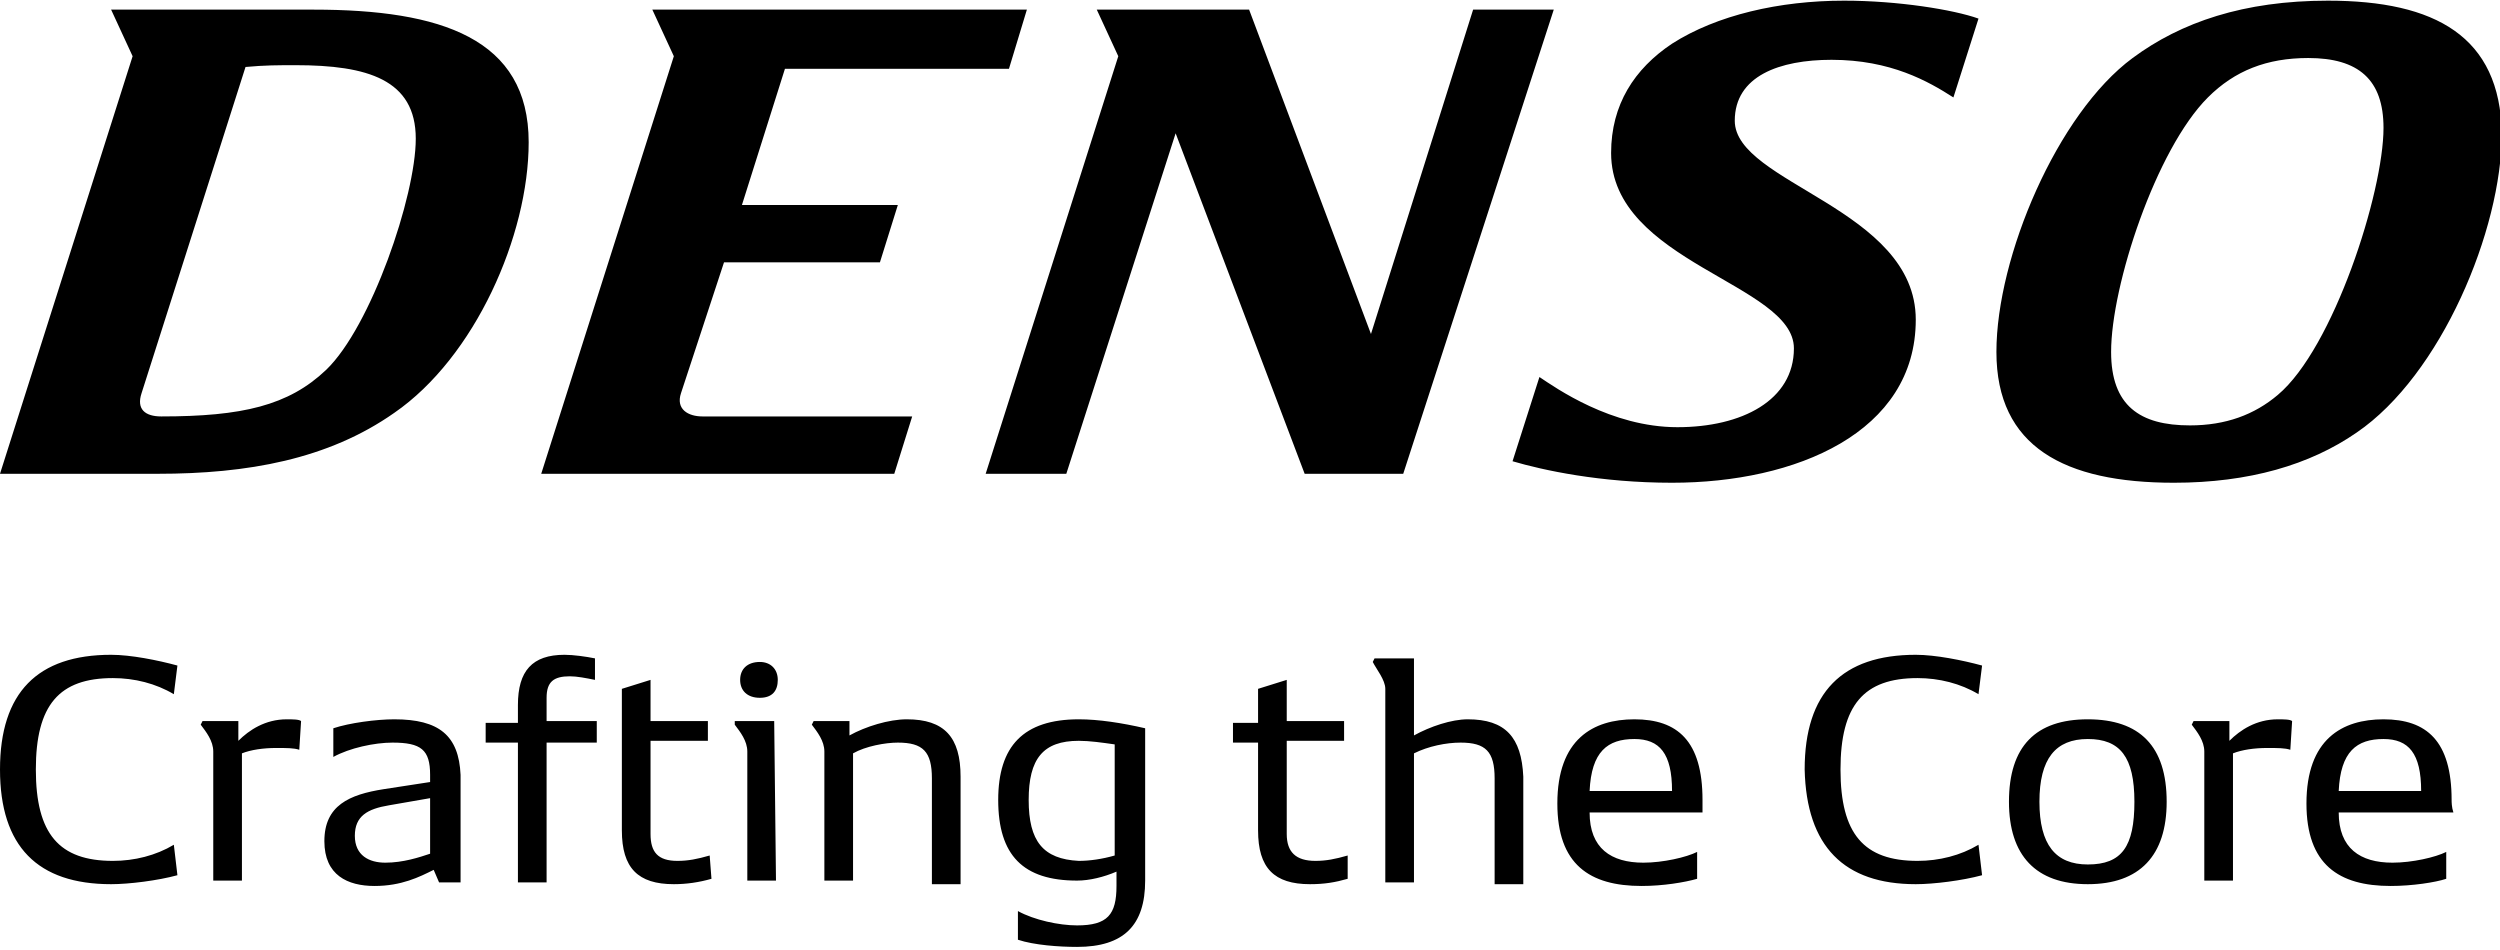
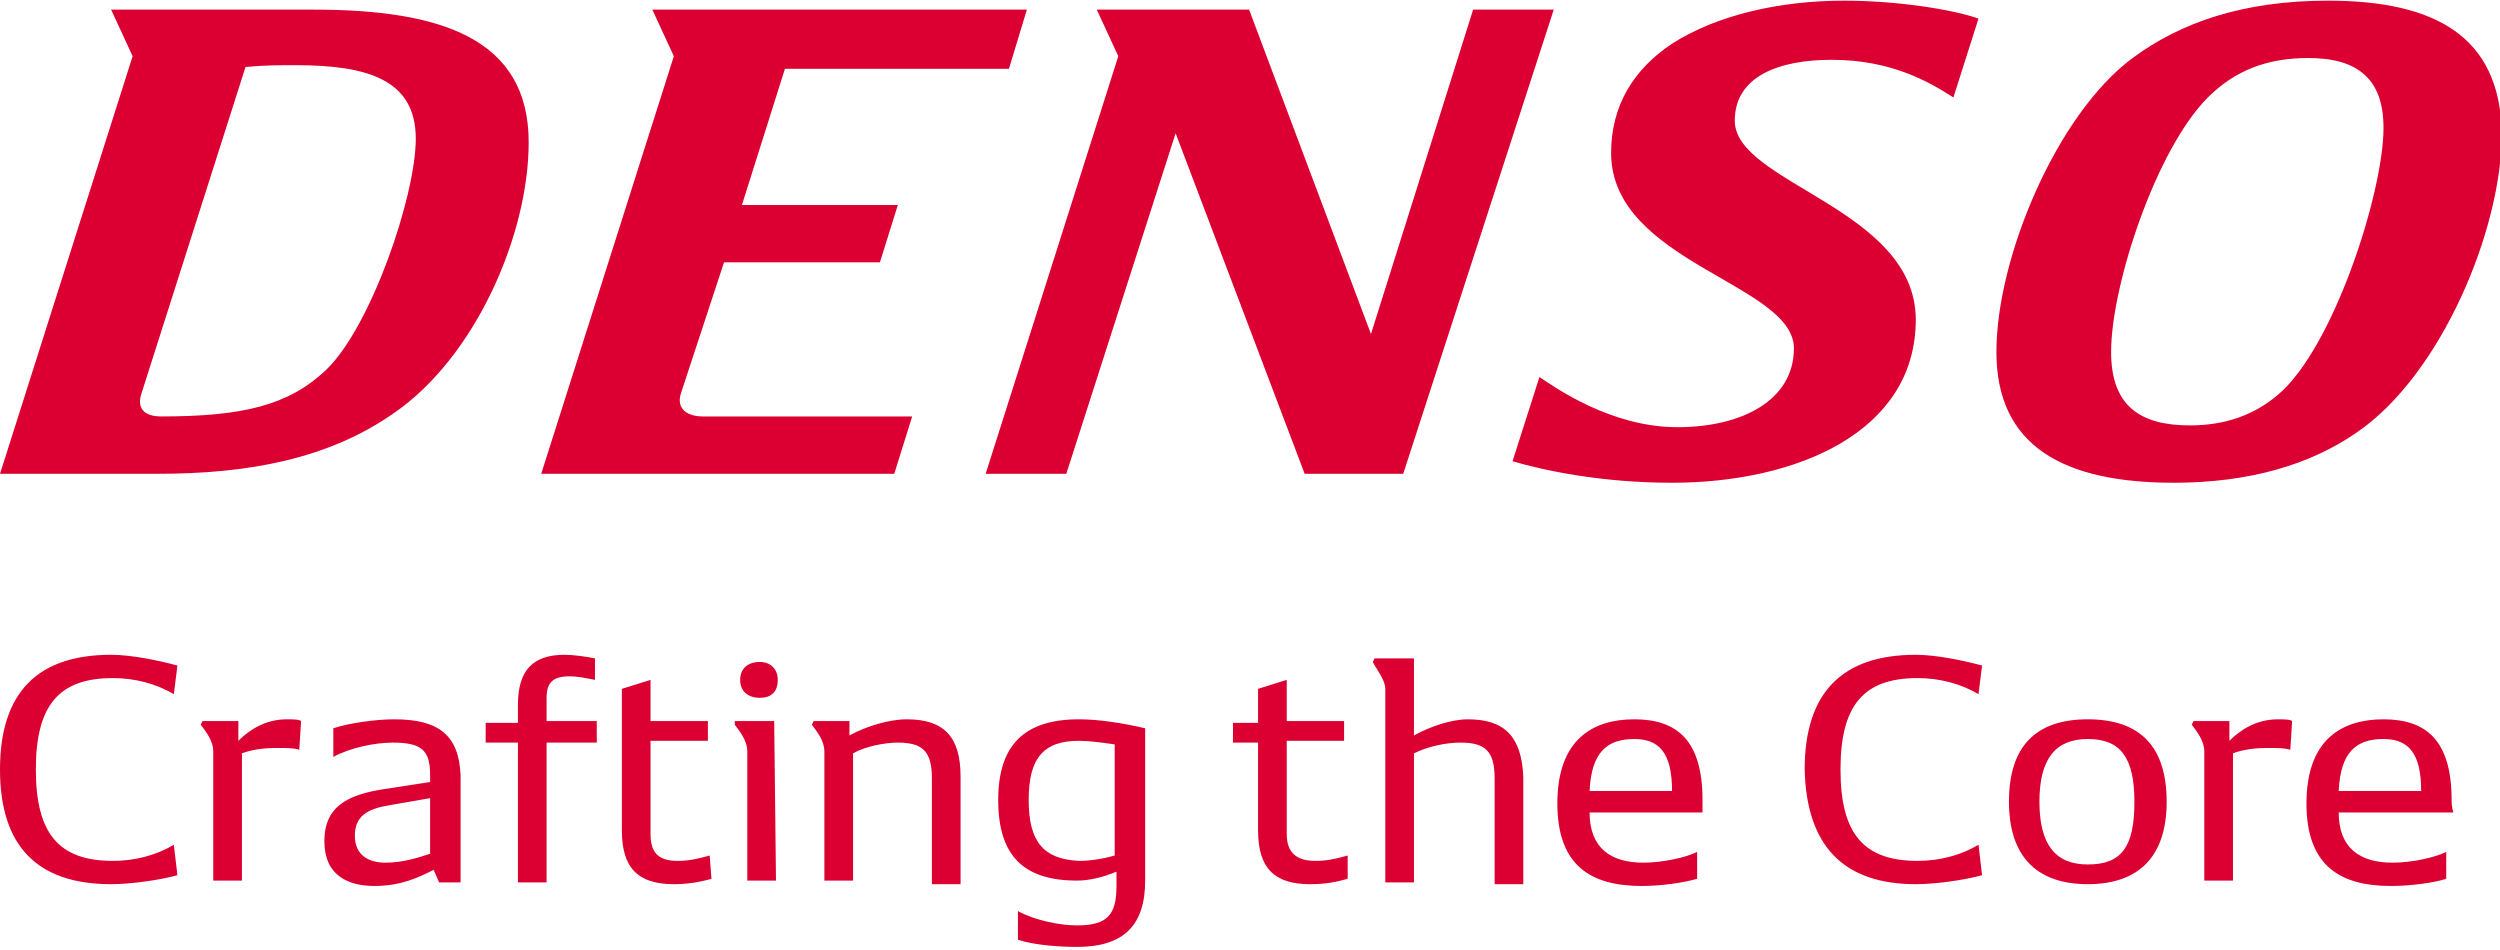
- <svg xmlns="http://www.w3.org/2000/svg" version="1.1" width="158" height="60" viewBox="0 0 139.5 52.9" role="img" aria-labelledby="logo-top">
+ <svg xmlns="http://www.w3.org/2000/svg" version="1.1" width="158" height="60" viewBox="0 0 139.5 52.9" role="img" aria-labelledby="logo-top" fill="#DC0032">
  <path d="M133,41.2c1.4,0,2.1,0.8,2.1,2.9h-4.6C130.6,41.9,131.5,41.2,133,41.2 M136.8,44.6c0-3.3-1.4-4.5-3.8-4.5c-2.3,0-4.3,1.1-4.3,4.7c0,3.4,1.8,4.6,4.7,4.6c1.2,0,2.5-0.2,3.1-0.4v-1.5c-0.6,0.3-1.9,0.6-3,0.6c-1.8,0-3-0.8-3-2.8h6.4C136.8,45,136.8,44.7,136.8,44.6 M127.1,40.1c-1.2,0-2.1,0.6-2.7,1.2v-1.1h-2l-0.1,0.2c0.3,0.4,0.7,0.9,0.7,1.5v7.2h1.6V42c0.5-0.2,1.2-0.3,1.9-0.3c0.6,0,1,0,1.3,0.1l0.1-1.6C127.8,40.1,127.4,40.1,127.1,40.1 M116.5,48.2c-1.8,0-2.7-1.1-2.7-3.5s0.9-3.5,2.7-3.5c1.8,0,2.6,1,2.6,3.5S118.4,48.2,116.5,48.2 M116.5,49.3c2.9,0,4.4-1.6,4.4-4.6c0-3.1-1.5-4.6-4.4-4.6s-4.4,1.5-4.4,4.6C112.1,47.7,113.6,49.3,116.5,49.3 M106.9,49.3c1,0,2.6-0.2,3.7-0.5l-0.2-1.7c-1,0.6-2.2,0.9-3.4,0.9c-3,0-4.3-1.5-4.3-5.1s1.3-5.1,4.3-5.1c1.2,0,2.4,0.3,3.4,0.9l0.2-1.6c-1.1-0.3-2.6-0.6-3.7-0.6c-4.1,0-6.2,2.1-6.2,6.4C100.8,47.2,102.9,49.3,106.9,49.3 M91.2,41.2c1.4,0,2.1,0.8,2.1,2.9h-4.6C88.8,41.9,89.7,41.2,91.2,41.2 M95,44.6c0-3.3-1.4-4.5-3.8-4.5c-2.3,0-4.3,1.1-4.3,4.7c0,3.4,1.8,4.6,4.7,4.6c1.2,0,2.4-0.2,3.1-0.4v-1.5c-0.6,0.3-1.9,0.6-3,0.6c-1.8,0-3-0.8-3-2.8H95C95,45,95,44.7,95,44.6 M81.9,40.1c-0.9,0-2.1,0.4-3,0.9v-4.3h-2.2l-0.1,0.2c0.2,0.4,0.7,1,0.7,1.5v10.8h1.6V42c0.8-0.4,1.8-0.6,2.6-0.6c1.4,0,1.9,0.5,1.9,2v5.9H85v-6C84.9,41.1,84,40.1,81.9,40.1 M75.2,47.7C74.5,47.9,74,48,73.4,48c-1.1,0-1.6-0.5-1.6-1.5v-5.2H75v-1.1h-3.2v-2.3l-1.6,0.5v1.9h-1.4v1.1h1.4v4.9c0,2.1,0.9,3,2.9,3c0.8,0,1.4-0.1,2.1-0.3V47.7z M57.4,44.6c0-2.3,0.8-3.3,2.8-3.3c0.6,0,1.3,0.1,2,0.2v6.2c-0.7,0.2-1.4,0.3-2,0.3C58.2,47.9,57.4,46.9,57.4,44.6 M60.2,40.1c-3.1,0-4.5,1.5-4.5,4.5c0,3.1,1.4,4.5,4.4,4.5c0.7,0,1.5-0.2,2.2-0.5v0.8c0,1.6-0.5,2.2-2.2,2.2c-1,0-2.4-0.3-3.3-0.8v1.6c0.9,0.3,2.3,0.4,3.3,0.4c2.6,0,3.8-1.2,3.8-3.7v-8.5C62.6,40.3,61.3,40.1,60.2,40.1 M50.6,40.1c-1,0-2.3,0.4-3.2,0.9v-0.8h-2l-0.1,0.2c0.3,0.4,0.7,0.9,0.7,1.5v7.2h1.6V42c0.7-0.4,1.8-0.6,2.5-0.6c1.4,0,1.9,0.5,1.9,2v5.9h1.6v-6C53.6,41.1,52.7,40.1,50.6,40.1 M43.2,40.2H41v0.2c0.3,0.4,0.7,0.9,0.7,1.5v7.2h1.6L43.2,40.2L43.2,40.2z M42.4,38.9c0.7,0,1-0.4,1-1s-0.4-1-1-1c-0.7,0-1.1,0.4-1.1,1C41.3,38.5,41.7,38.9,42.4,38.9 M39.6,47.7c-0.7,0.2-1.2,0.3-1.8,0.3c-1.1,0-1.5-0.5-1.5-1.5v-5.2h3.2v-1.1h-3.2v-2.3l-1.6,0.5v7.9c0,2.1,0.9,3,2.9,3c0.7,0,1.4-0.1,2.1-0.3L39.6,47.7z M33.3,40.2h-2.8v-1.3c0-0.9,0.4-1.2,1.3-1.2c0.4,0,0.9,0.1,1.4,0.2v-1.2c-0.5-0.1-1.2-0.2-1.7-0.2c-1.8,0-2.6,0.9-2.6,2.8v1h-1.8v1.1h1.8v7.8h1.6v-7.8h2.8V40.2z M19.8,46.6c0-1.1,0.7-1.5,1.9-1.7l2.3-0.4v3.1c-0.6,0.2-1.5,0.5-2.5,0.5C20.6,48.1,19.8,47.7,19.8,46.6 M22,40.1c-1,0-2.5,0.2-3.4,0.5v1.6c0.9-0.5,2.3-0.8,3.3-0.8c1.6,0,2.1,0.4,2.1,1.8v0.4L21.4,44c-1.9,0.3-3.3,0.9-3.3,2.9c0,1.9,1.3,2.5,2.8,2.5s2.5-0.5,3.3-0.9l0.3,0.7h1.2v-6C25.6,41,24.5,40.1,22,40.1 M16,40.1c-1.2,0-2.1,0.6-2.7,1.2v-1.1h-2l-0.1,0.2c0.3,0.4,0.7,0.9,0.7,1.5v7.2h1.6V42c0.5-0.2,1.2-0.3,1.9-0.3c0.6,0,1,0,1.3,0.1l0.1-1.6C16.7,40.1,16.3,40.1,16,40.1 M6.2,49.3c1,0,2.6-0.2,3.7-0.5l-0.2-1.7c-1,0.6-2.2,0.9-3.4,0.9c-3,0-4.3-1.5-4.3-5.1s1.3-5.1,4.3-5.1c1.2,0,2.4,0.3,3.4,0.9l0.2-1.6c-1.1-0.3-2.6-0.6-3.7-0.6c-4.1,0-6.2,2.1-6.2,6.4C0,47.2,2.1,49.3,6.2,49.3" />
  <path d="M9,23.2c-0.9,0-1.4-0.4-1.1-1.3l5.8-18.2c1.1-0.1,1.8-0.1,2.8-0.1c4,0,6.7,0.8,6.7,4.1c0,3.2-2.5,10.5-5,12.9C16.1,22.6,13.5,23.2,9,23.2 M122.2,23.7c-2.8,0-4.4-1.1-4.4-4.1c0-3.7,2.5-11.3,5.4-14.2c1.5-1.5,3.3-2.2,5.6-2.2c2.8,0,4.2,1.2,4.2,3.9c0,3.6-2.8,12.3-5.9,14.9C125.8,23.1,124.2,23.7,122.2,23.7 M86.7,0.5h-4.5l-5.7,18.1L69.7,0.5h-8.5l1.2,2.6L55,26.4h4.5l6.1-19l7.2,19h5.5L86.7,0.5z M57.3,0.5H36.4l1.2,2.6l-7.4,23.3h19.7l1-3.2H39.2c-0.8,0-1.5-0.4-1.2-1.3l2.4-7.3h8.7l1-3.2h-8.7l2.4-7.6h12.5L57.3,0.5z M6.2,0.5l1.2,2.6L0,26.4h8.8c5,0,9.5-0.8,13.2-3.4c4.5-3.1,7.5-9.9,7.5-15.1c0-5.8-4.9-7.4-12-7.4C17.5,0.5,6.2,0.5,6.2,0.5z M129.9,0c-4.7,0-8.2,1.2-10.9,3.2c-4.2,3.1-7.6,11.1-7.6,16.4s3.8,7.3,9.9,7.3c4.2,0,7.6-1,10.2-2.8c4.7-3.2,8.1-11.3,8.1-16.7C139.5,2,135.9,0,129.9,0 M102.9,0c-3.6,0-7.1,0.8-9.6,2.4c-2.1,1.4-3.4,3.4-3.4,6.1c0,6.1,10.2,7.3,10.2,10.9c0,2.9-2.9,4.4-6.5,4.4c-3.7,0-6.8-2.2-7.7-2.8l-1.5,4.7c1.7,0.5,4.9,1.2,8.9,1.2c6.9,0,13.6-2.8,13.6-9.1c0-6.2-10.1-7.6-10.1-11.1c0-2.5,2.5-3.4,5.4-3.4c3.3,0,5.4,1.2,6.8,2.1l1.4-4.4C109,0.5,105.9,0,102.9,0" />
</svg>
